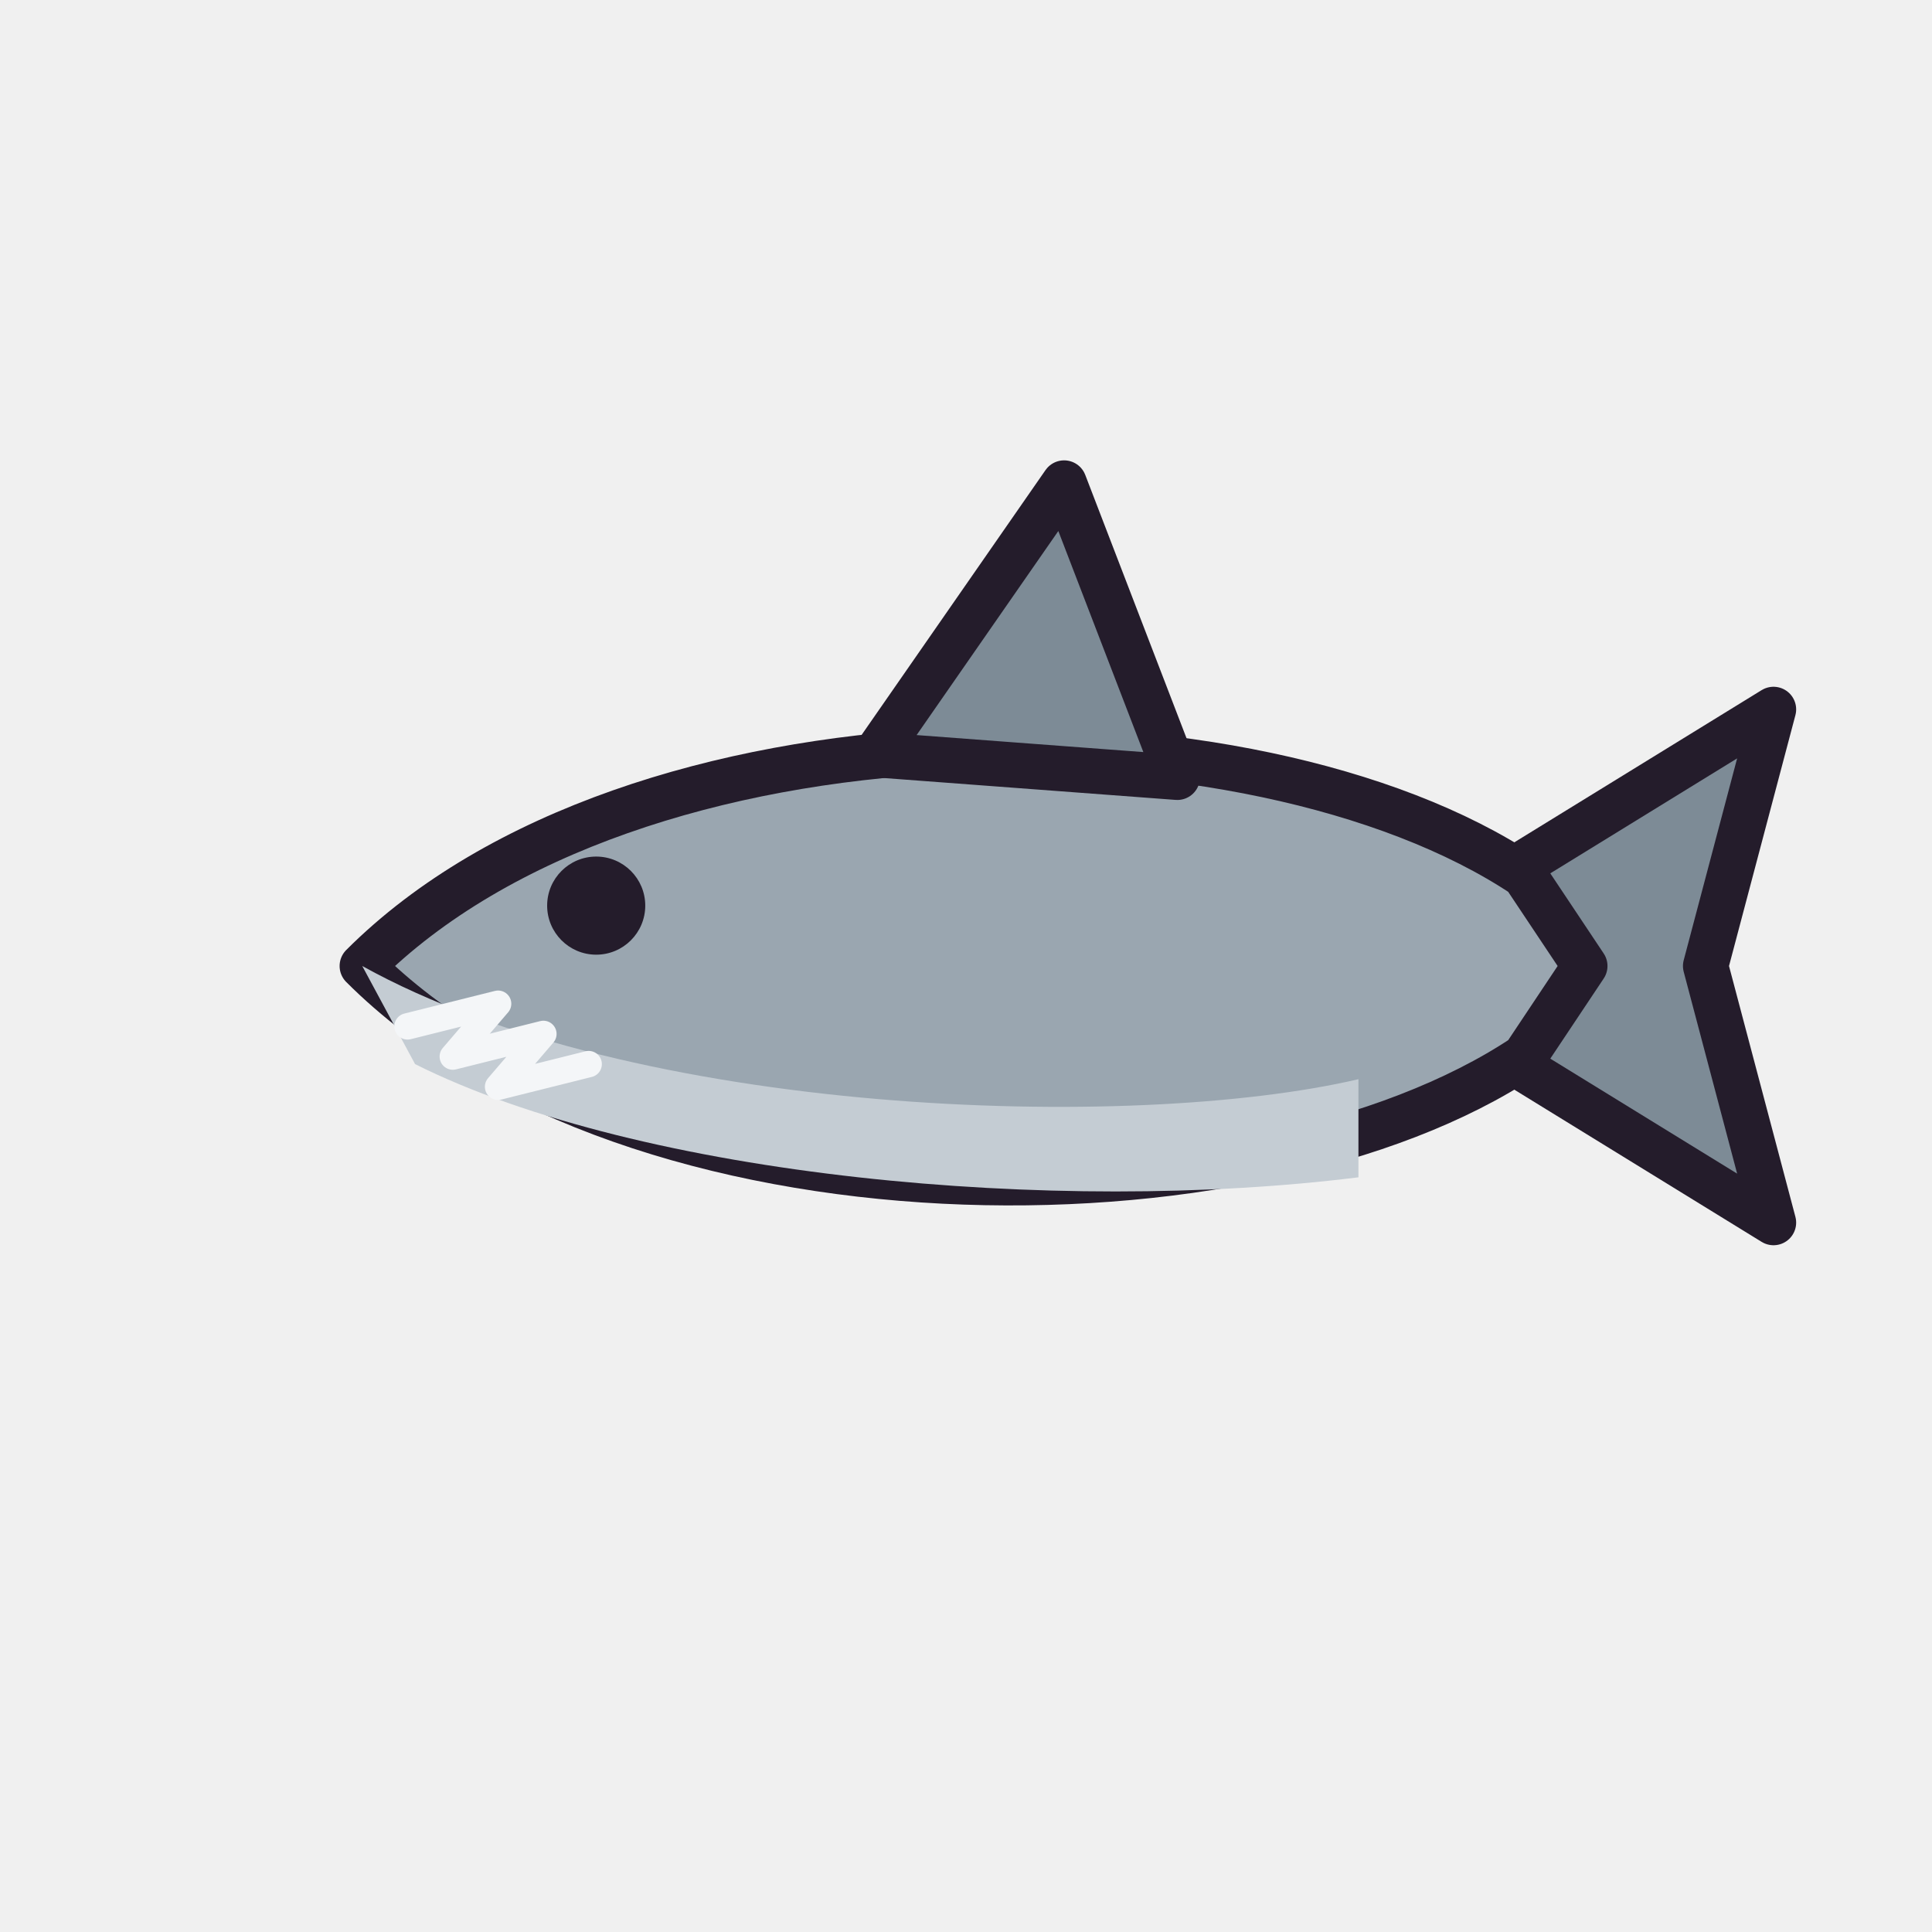
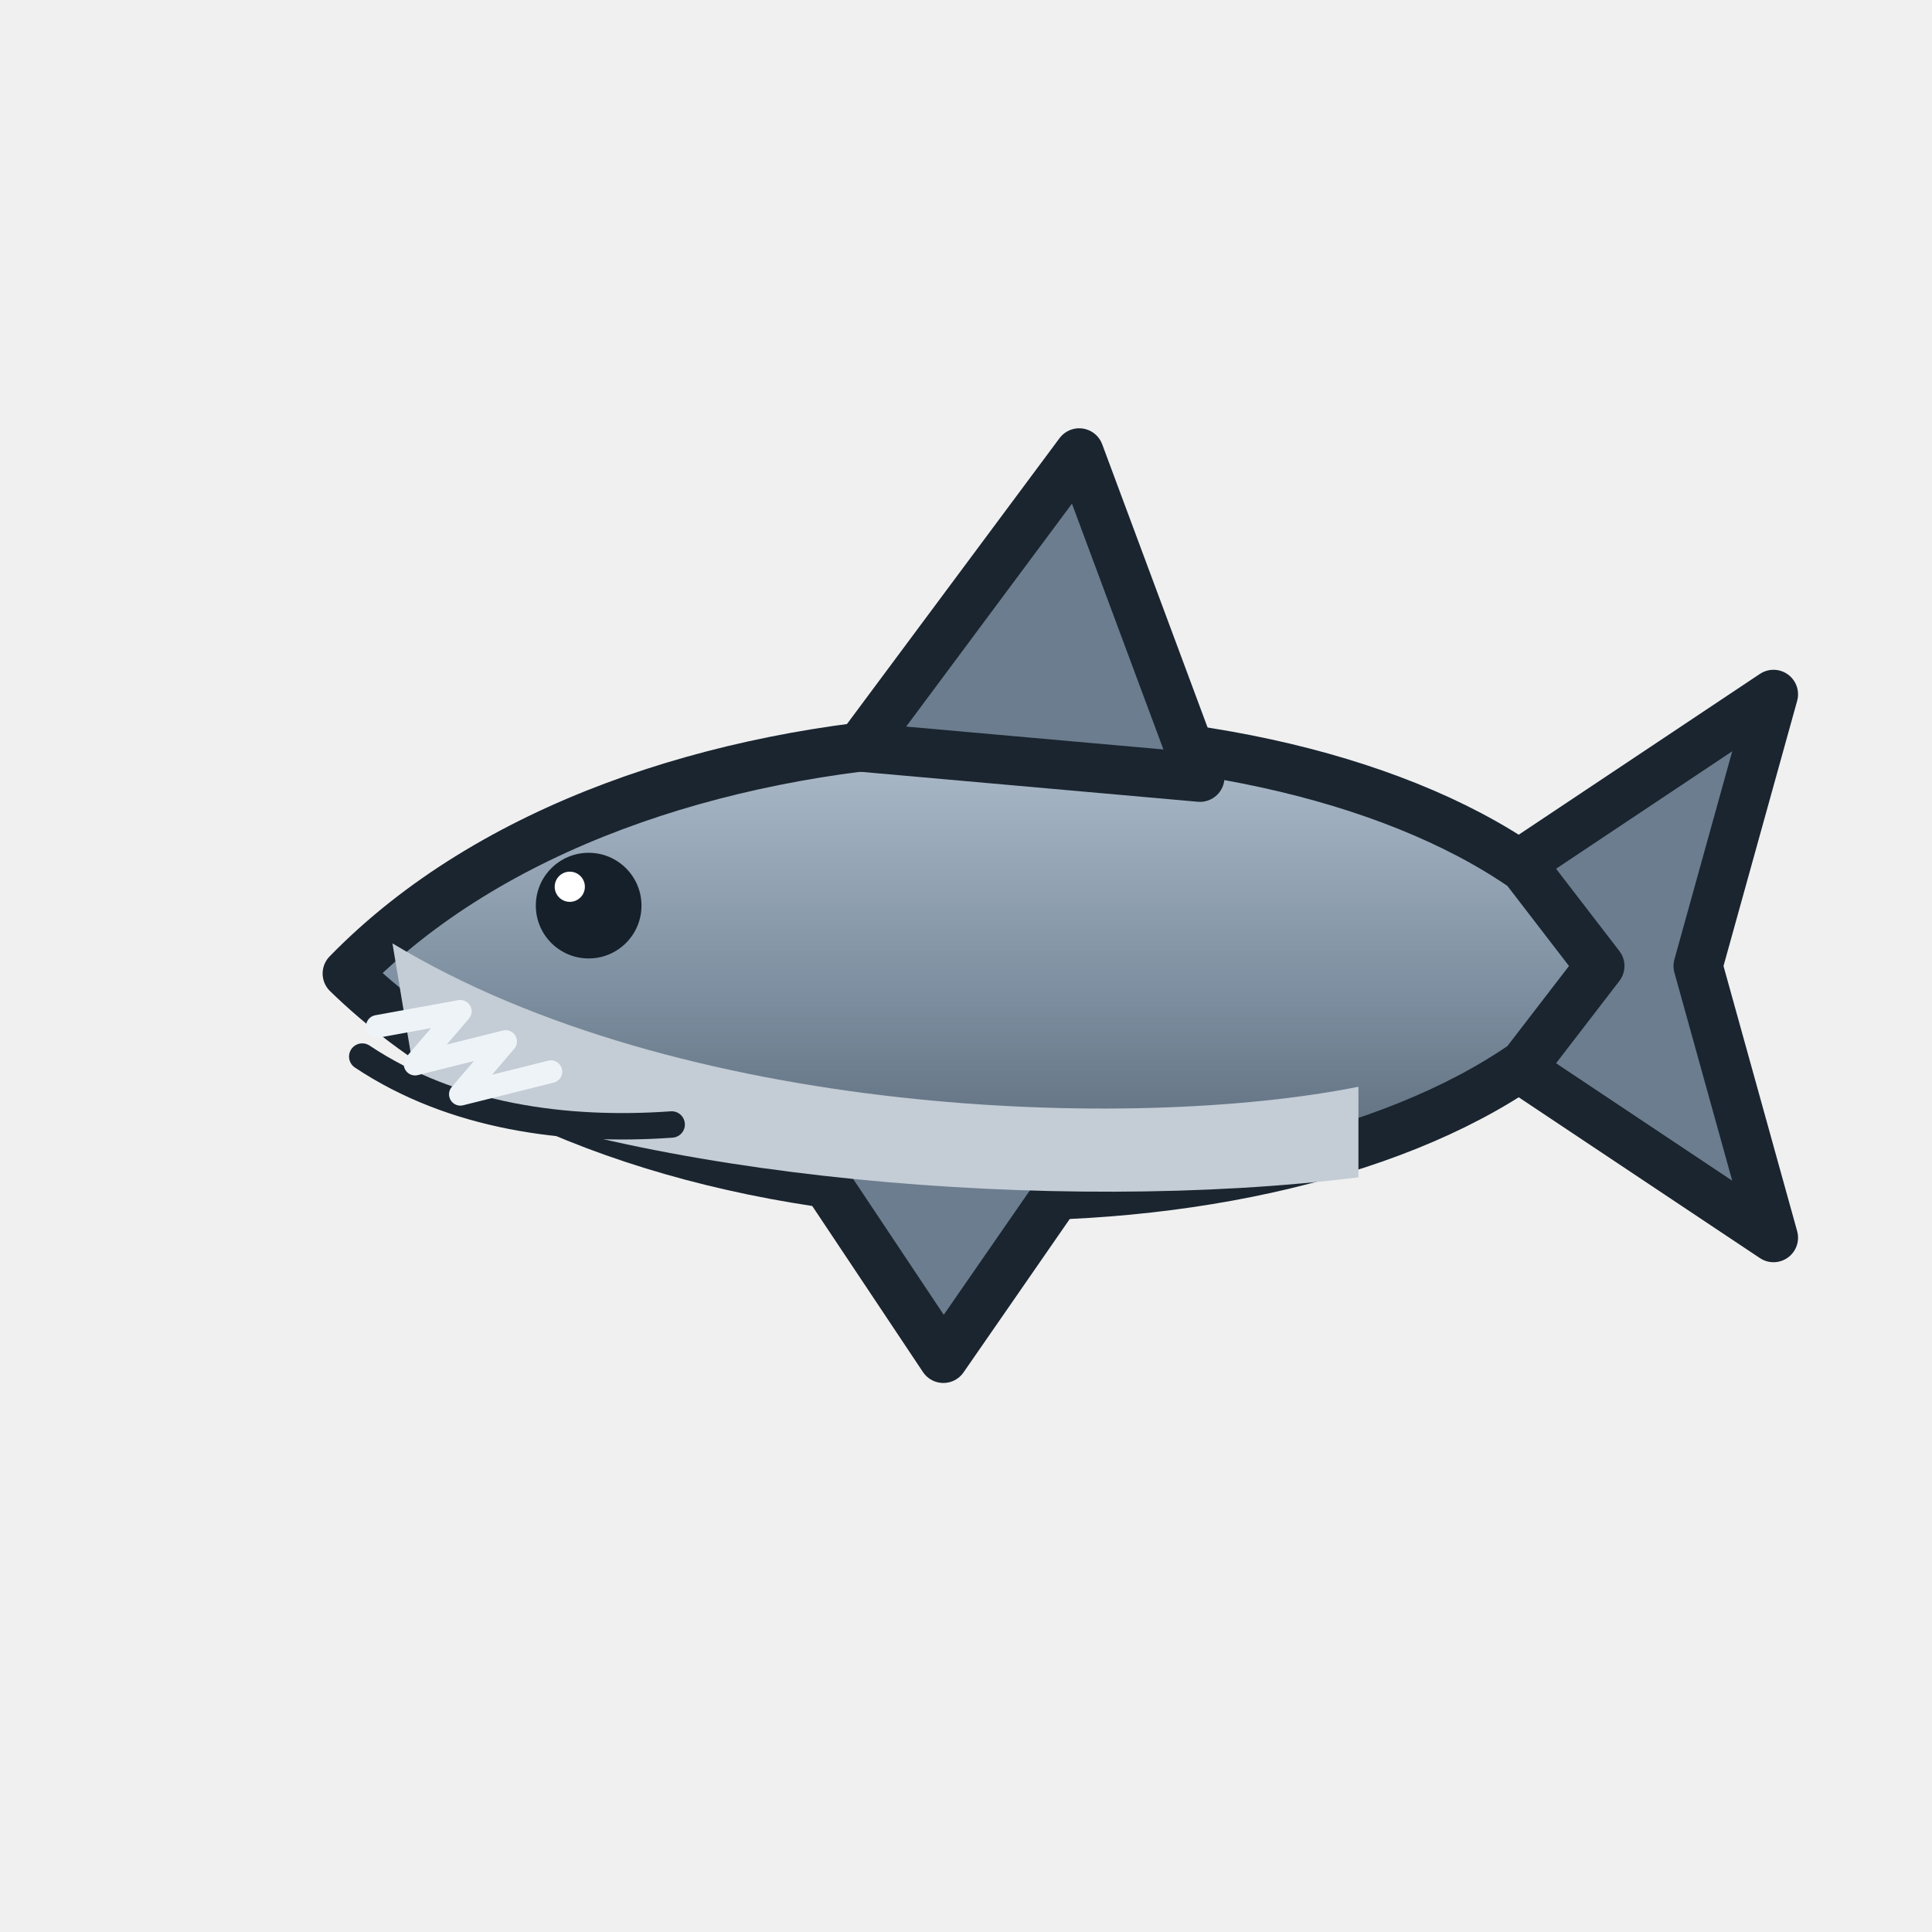
<svg xmlns="http://www.w3.org/2000/svg" viewBox="0 0 512 512">
-   <g stroke="#241c2b" stroke-width="12" stroke-linejoin="round" stroke-linecap="round">
-     <polygon points="392,236 470,188 452,256 470,324 392,276" fill="#7d8b96" />
-     <path d="M96 256 C 168 184 332 184 404 232 L420 256 L404 280 C 332 328 168 328 96 256 Z" fill="#9aa6b0" />
-     <polygon points="232,200 282,128 312,206" fill="#7d8b96" />
-     <path d="M96 256 C 168 296 300 300 360 286 L360 312 C 280 322 170 312 110 282 Z" fill="#c4ccd3" stroke="none" />
-     <circle cx="158" cy="240" r="13" fill="#241c2b" stroke="none" />
-     <polyline points="108,272 132,266 120,280 144,274 132,288 156,282" fill="none" stroke="#f4f6f8" stroke-width="7" />
+   <defs>
+     <linearGradient id="shark_body" x1="0" y1="0" x2="0" y2="1">
+       <stop offset="0" stop-color="#aebccb" />
+       <stop offset="0.55" stop-color="#7d8fa0" />
+       <stop offset="1" stop-color="#566576" />
+     </linearGradient>
+   </defs>
+   <g stroke="#1a2530" stroke-width="13" stroke-linejoin="round" stroke-linecap="round">
+     <polygon points="392,236 470,184 450,256 470,328 392,276" fill="#6b7d8e" />
+     <path d="M92 258 C 168 180 332 180 404 230 L424 256 L404 282 C 332 332 168 332 92 258 Z" fill="url(#shark_body)" />
+     <polygon points="228,198 286,120 318,206" fill="#6b7d8e" />
+     <polygon points="210,300 250,360 286,308" fill="#6b7d8e" />
+     <path d="M104 250 C 180 296 300 300 360 288 L360 312 C 280 322 168 312 110 286 Z" fill="#c4ccd5" stroke="none" />
+     <circle cx="156" cy="240" r="14" fill="#15202a" stroke="none" />
+     <circle cx="151" cy="235" r="4" fill="#fff" stroke="none" />
+     <path d="M96 280 C 120 296 150 300 178 298" fill="none" stroke="#1a2530" stroke-width="7" />
+     <polyline points="100,272 122,268 110,282 134,276 122,290 146,284" fill="none" stroke="#eef3f7" stroke-width="6" />
  </g>
</svg>
